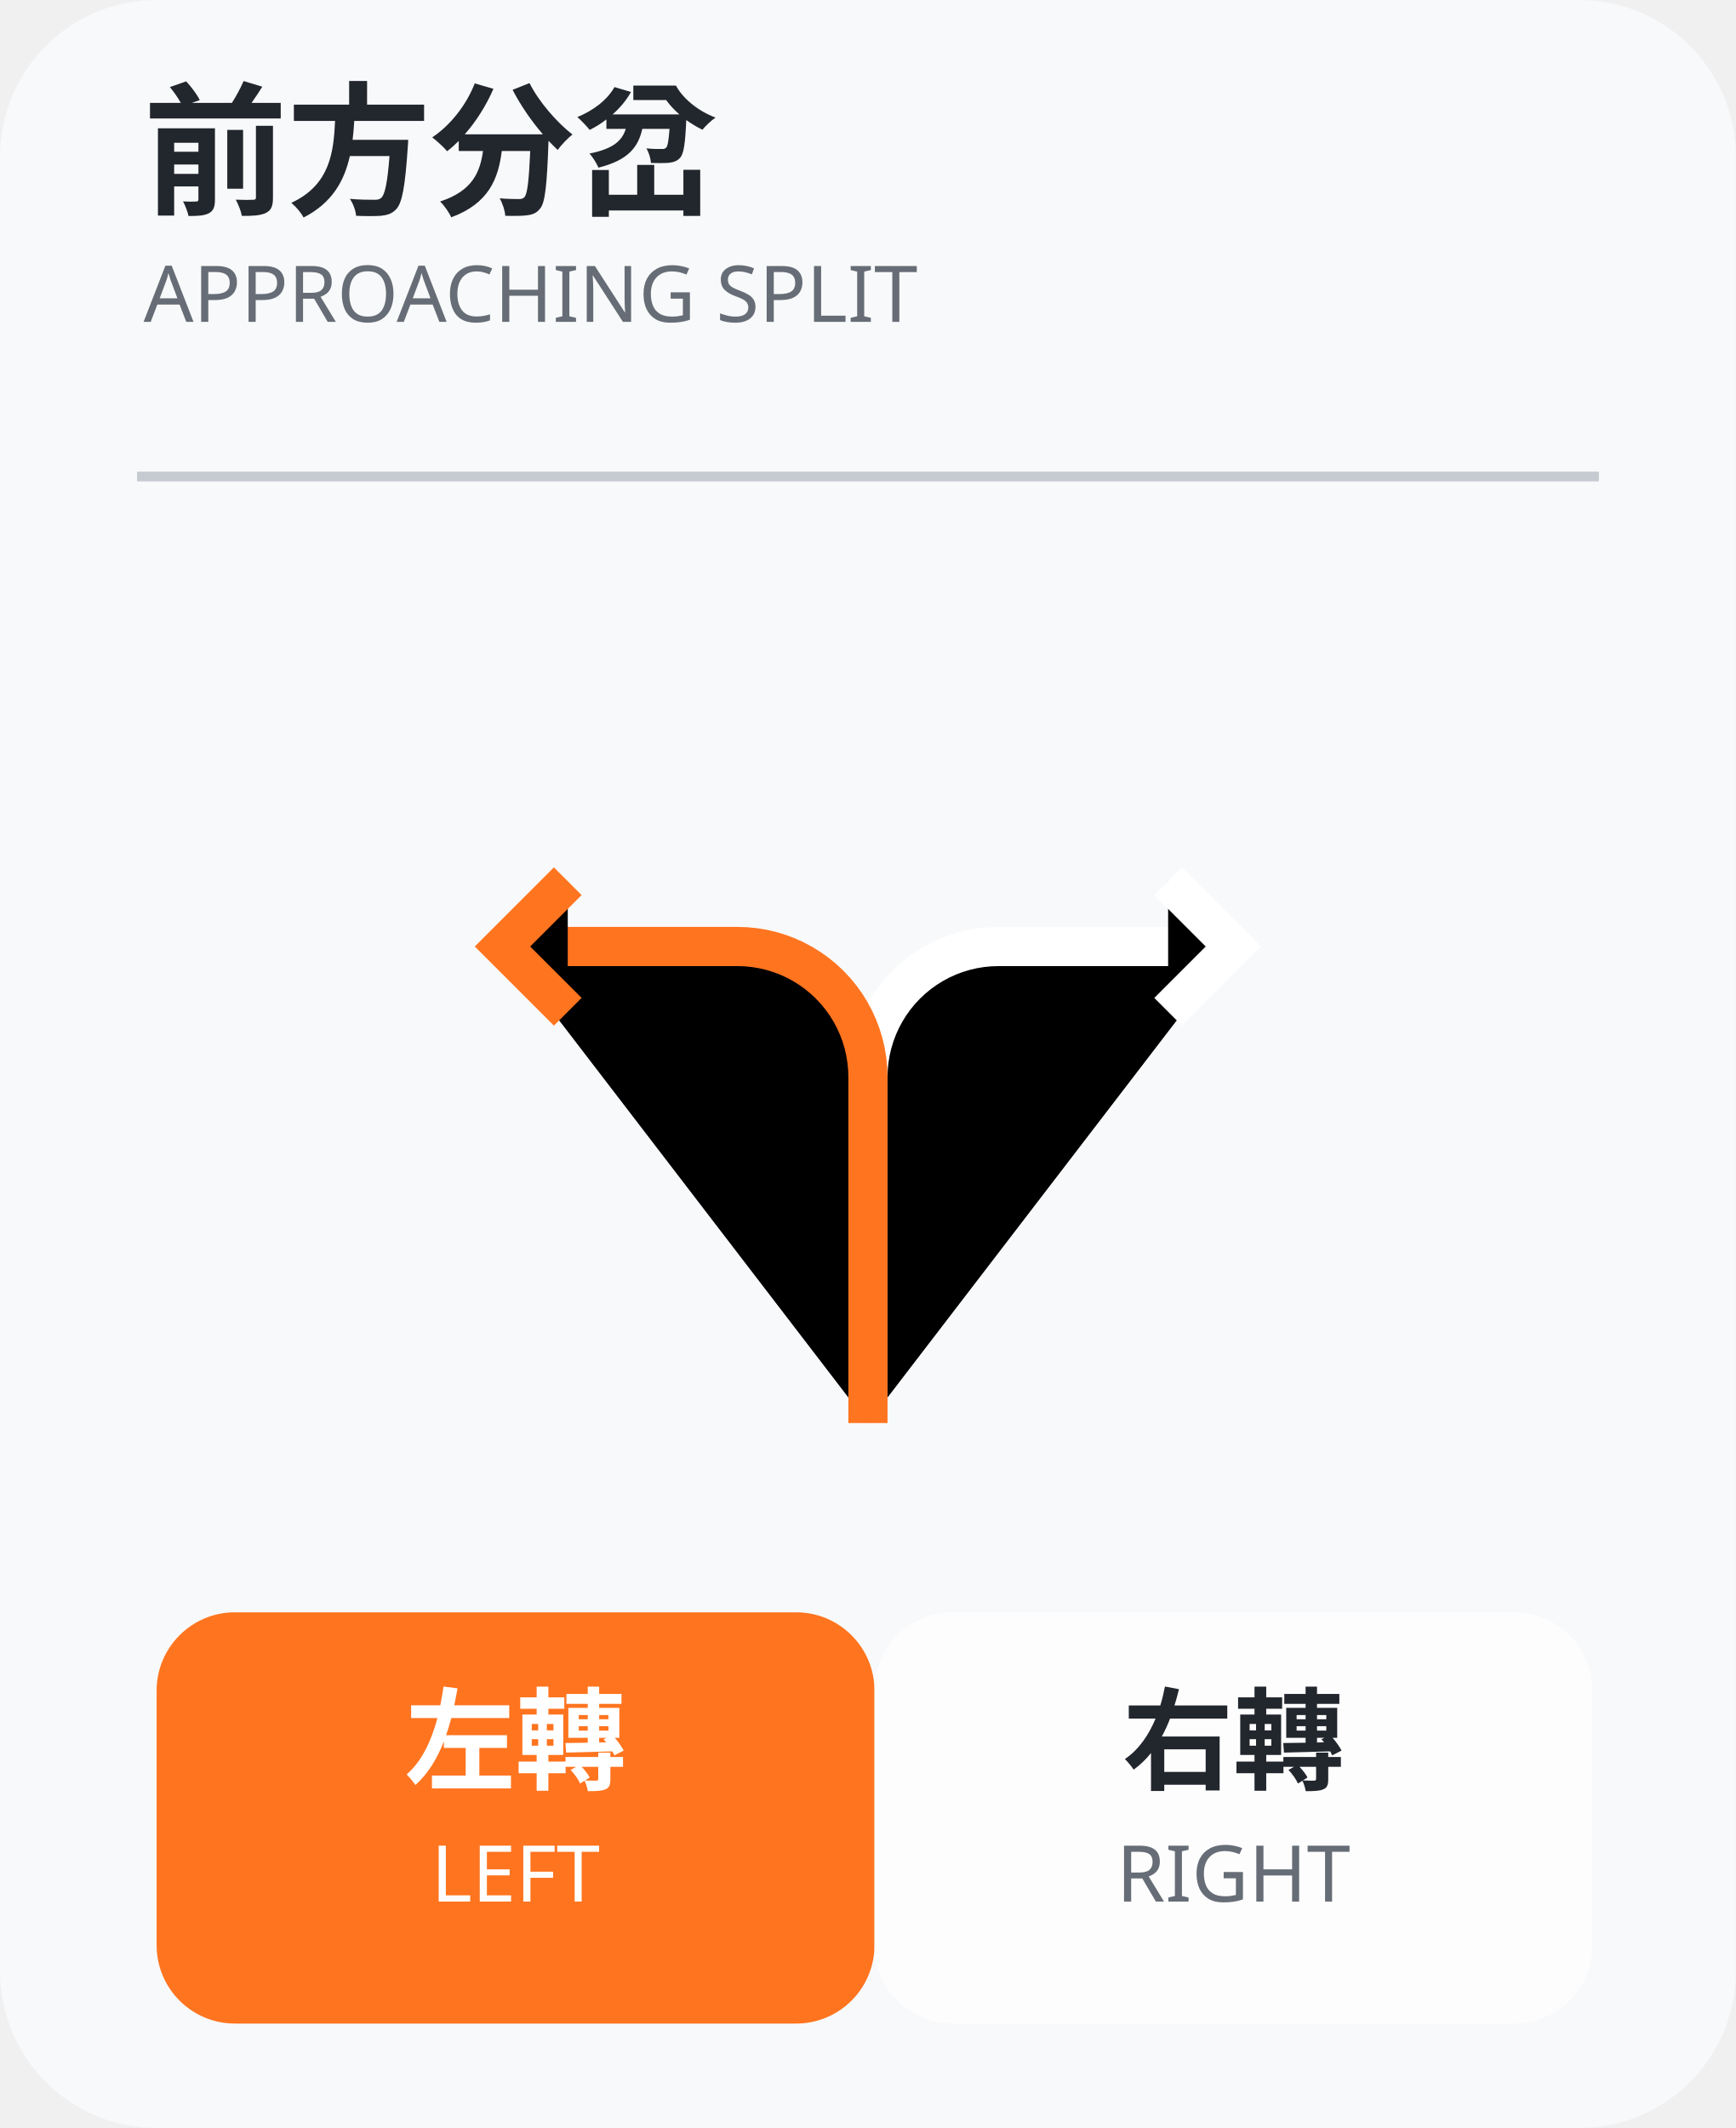
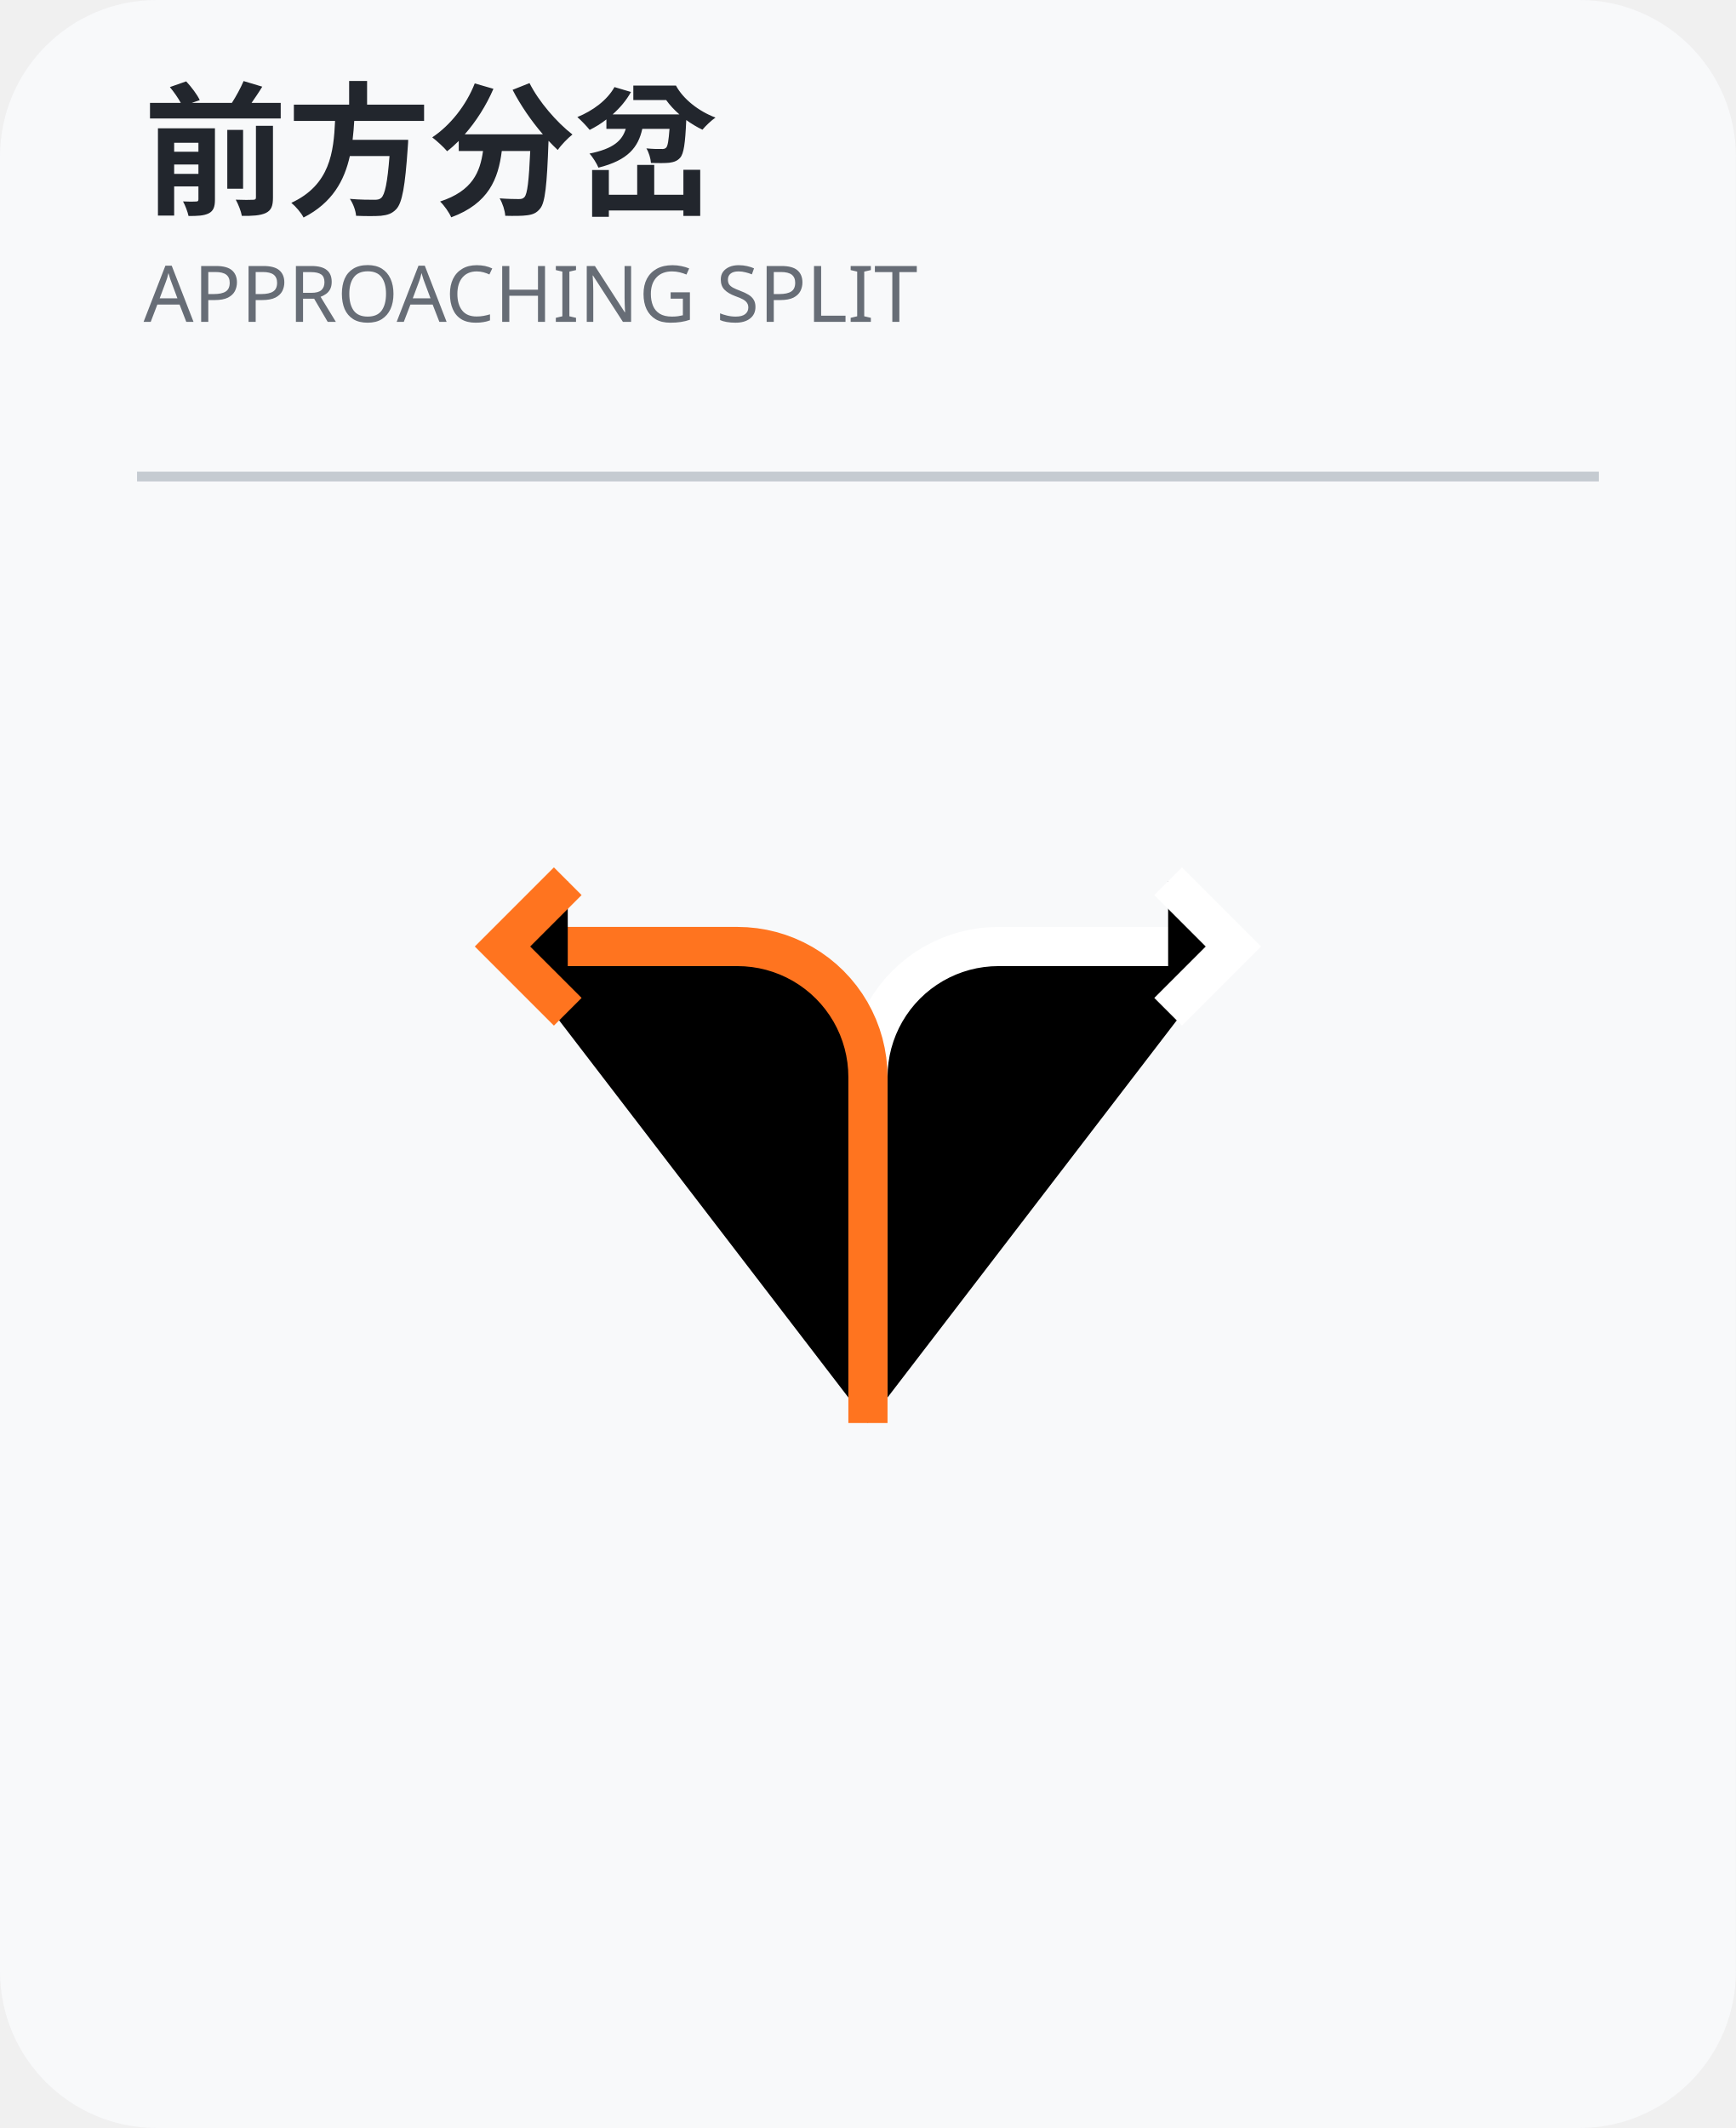
<svg xmlns="http://www.w3.org/2000/svg" width="266" height="326" viewBox="0 0 266 326">
  <rect x="0" y="0" width="266" height="326" rx="24" fill="#f9fafc" opacity="0.85" />
  <polyline points="21,73 245,73" stroke="#c5cbd1" stroke-width="1.5" />
  <text x="22" y="12" font-size="22" fill="#22262d" font-family="Microsoft JhengHei" dominant-baseline="text-before-edge" font-weight="700">前方分岔</text>
  <text x="22" y="40" font-size="12" fill="#676d76" font-family="Segoe UI" dominant-baseline="text-before-edge">APPROACHING SPLIT</text>
  <polyline points="133.000,218.000 133.000,165.000 133.043,163.692 133.171,162.389 133.384,161.098 133.681,159.824 134.061,158.571 134.522,157.346 135.063,156.154 135.679,155.000 136.371,153.889 137.133,152.825 137.963,151.813 138.858,150.858 139.813,149.963 140.825,149.133 141.889,148.371 143.000,147.679 144.154,147.063 145.346,146.522 146.571,146.061 147.824,145.681 149.098,145.384 150.389,145.171 151.692,145.043 153.000,145.000 189.000,145.000" stroke="#ffffff" stroke-width="6" />
  <polyline points="179.000,135.000 189.000,145.000 179.000,155.000" stroke="#ffffff" stroke-width="6" />
  <polyline points="133.000,218.000 133.000,165.000 132.957,163.692 132.829,162.389 132.616,161.098 132.319,159.824 131.939,158.571 131.478,157.346 130.937,156.154 130.321,155.000 129.629,153.889 128.867,152.825 128.037,151.813 127.142,150.858 126.187,149.963 125.175,149.133 124.111,148.371 123.000,147.679 121.846,147.063 120.654,146.522 119.429,146.061 118.176,145.681 116.902,145.384 115.611,145.171 114.308,145.043 113.000,145.000 77.000,145.000" stroke="#ff741f" stroke-width="6" />
  <polyline points="87.000,135.000 77.000,145.000 87.000,155.000" stroke="#ff741f" stroke-width="6" />
-   <rect x="24" y="247" width="110" height="63" rx="12" fill="#ff741f" opacity="1" />
-   <text x="79" y="258" font-size="17" text-anchor="middle" fill="#ffffff" font-family="Microsoft JhengHei" dominant-baseline="text-before-edge" font-weight="700">左轉</text>
-   <text x="79" y="282" font-size="12" text-anchor="middle" fill="#ffffff" font-family="Segoe UI" dominant-baseline="text-before-edge">LEFT</text>
-   <rect x="134" y="247" width="110" height="63" rx="12" fill="#ffffff" opacity="0.75" />
-   <text x="189" y="258" font-size="17" text-anchor="middle" fill="#22262d" font-family="Microsoft JhengHei" dominant-baseline="text-before-edge" font-weight="700">右轉</text>
-   <text x="189" y="282" font-size="12" text-anchor="middle" fill="#676d76" font-family="Segoe UI" dominant-baseline="text-before-edge">RIGHT</text>
</svg>
